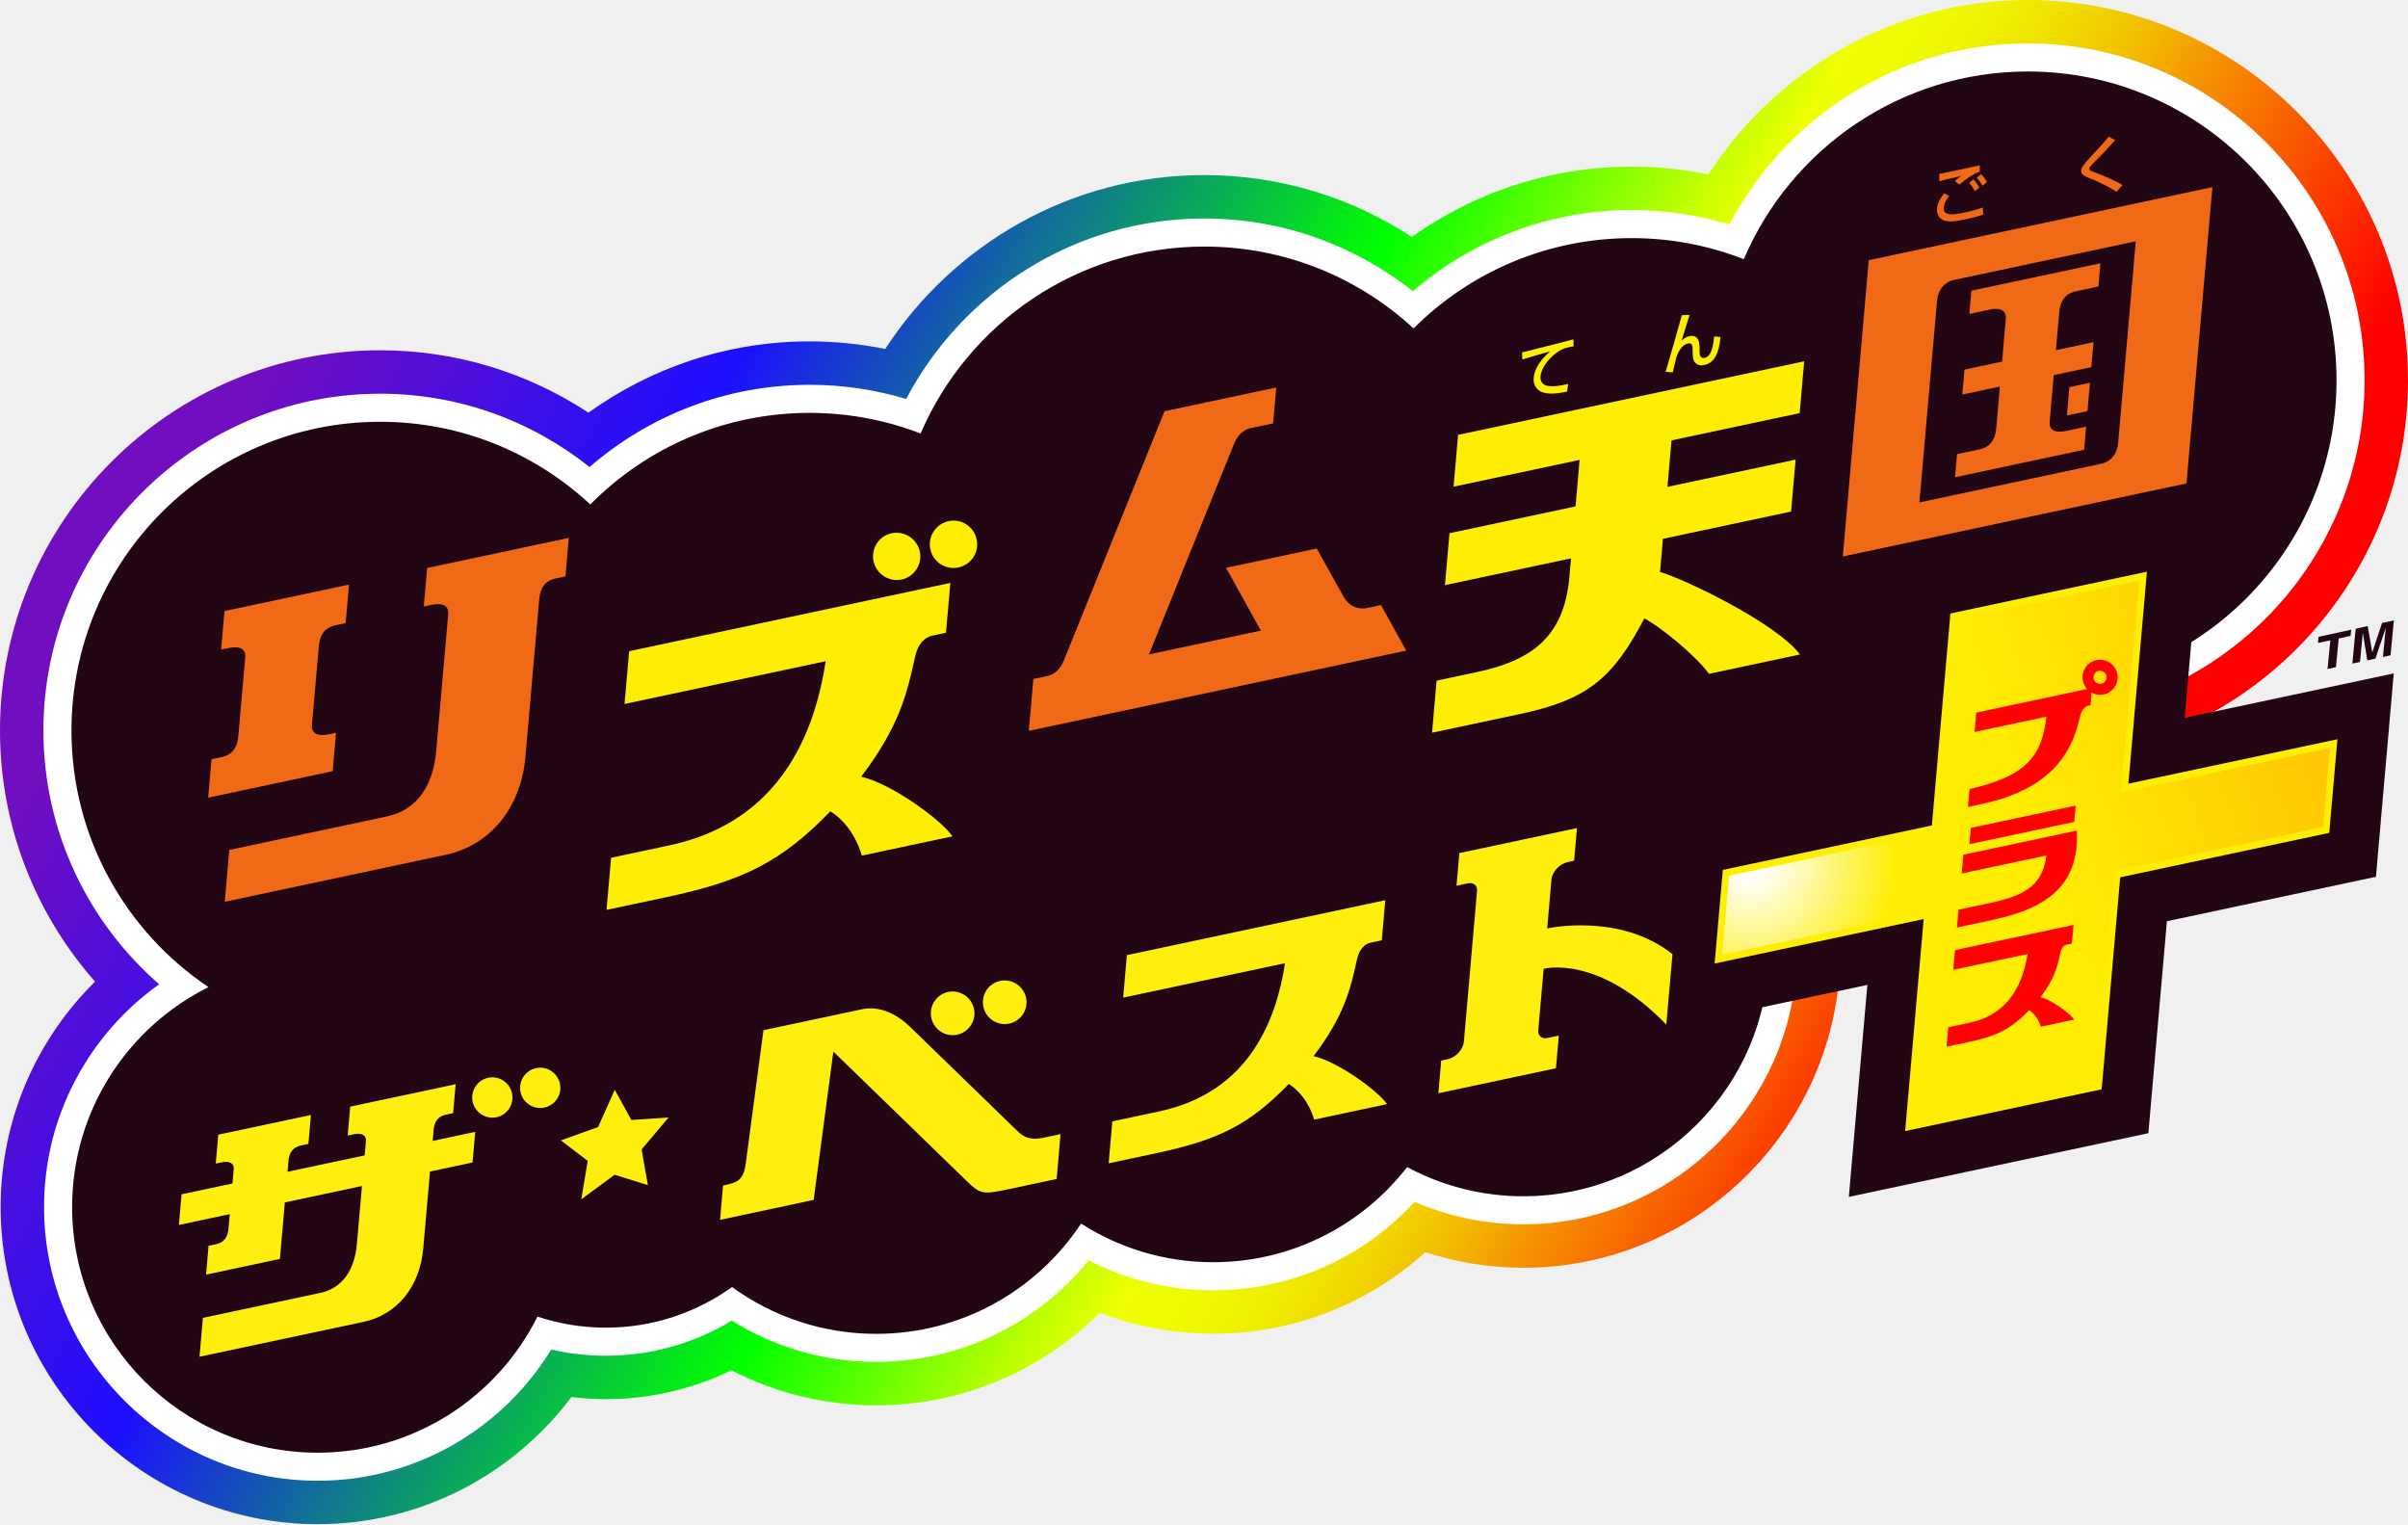
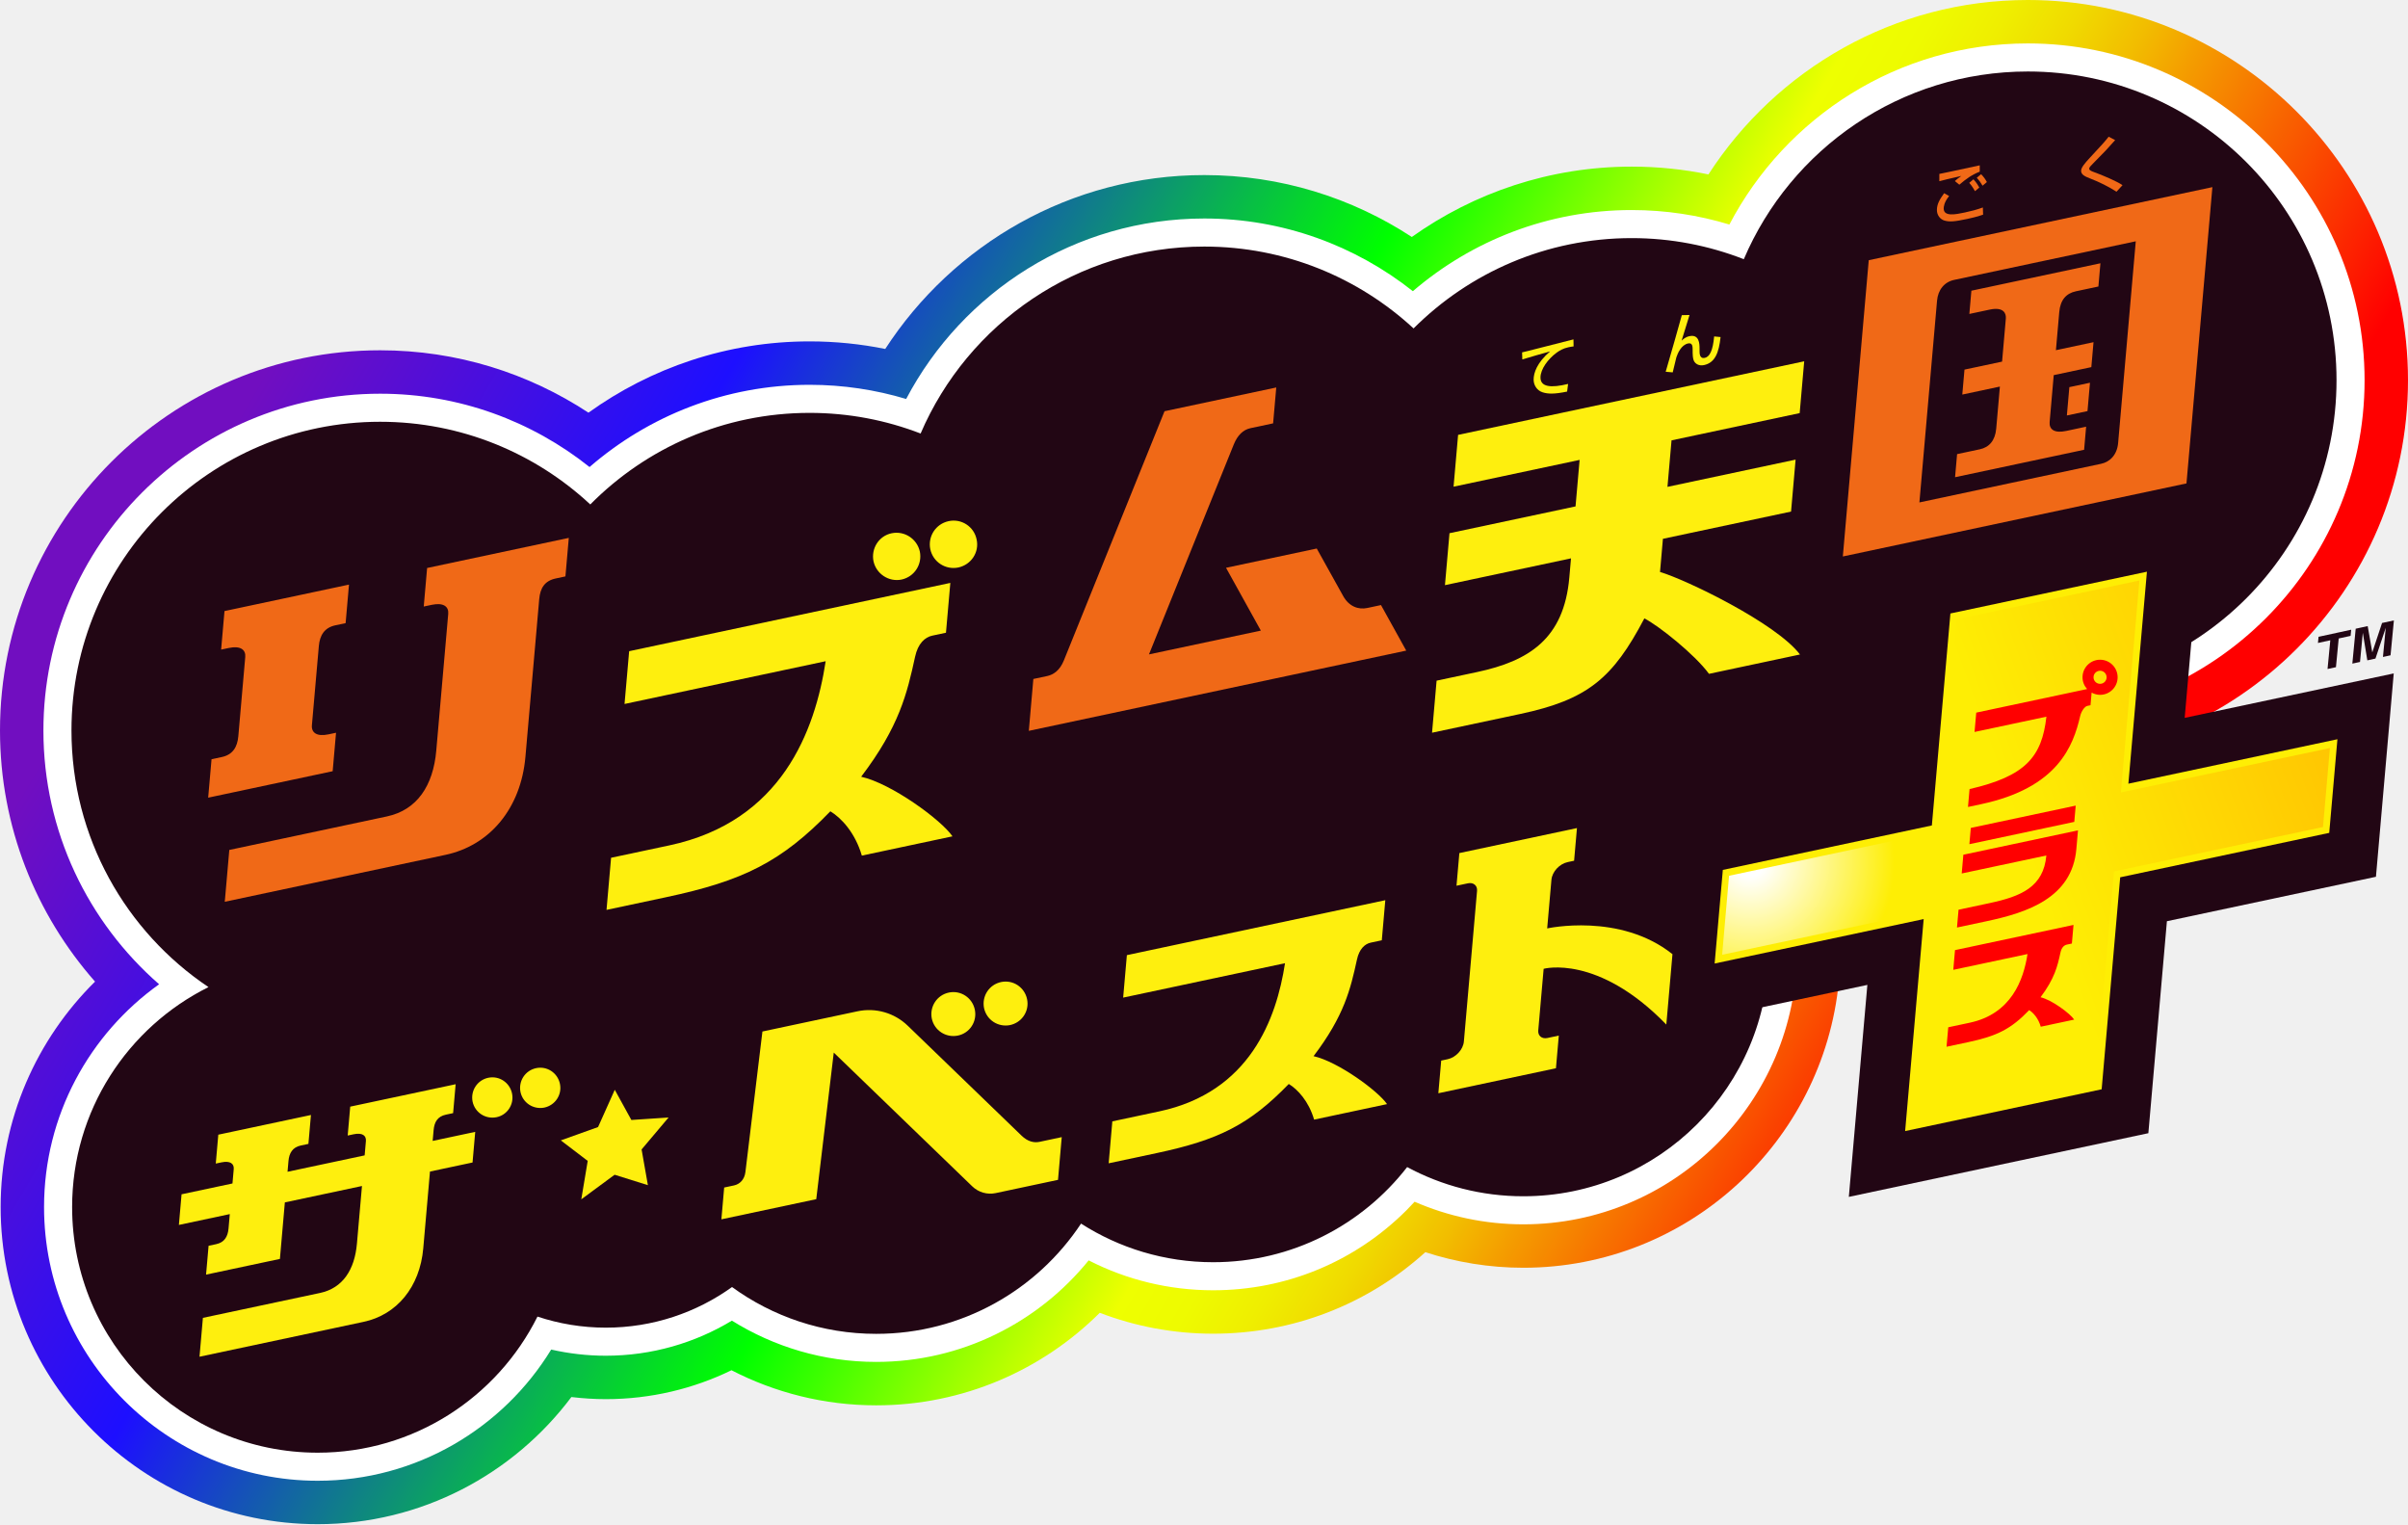
<svg xmlns="http://www.w3.org/2000/svg" xmlns:xlink="http://www.w3.org/1999/xlink" version="1.1" id="Layer_1" x="0px" y="0px" viewBox="0 0 666.667 421.904" xml:space="preserve" width="666.667" height="421.904">
-   <defs id="defs79" />
-   <style type="text/css" id="style2">
+   <defs id="defs951">
+     <clipPath clipPathUnits="userSpaceOnUse" id="clipPath22">
+       <path d="M 0,316.428 H 500 V 0 H 0 Z" transform="translate(-198.8557,-101.4279)" id="path22" />
+     </clipPath>
+     <clipPath clipPathUnits="userSpaceOnUse" id="clipPath22-7">
+       <path d="M 0,316.428 H 500 V 0 H 0 Z" transform="translate(-198.8557,-101.4279)" id="path22-5" />
+     </clipPath>
+   </defs>
+   <style type="text/css" id="style874">
	.st0{fill:url(#Spectrum_1_);}
	.st1{fill:#FFFFFF;}
	.st2{fill:#220614;}
	.st3{fill:#FEEE04;}
	.st4{fill:url(#SVGID_1_);}
- 	.st5{clip-path:url(#SVGID_3_);fill:url(#SVGID_4_);}
+ 	.st5{clip-path:url(#SVGID_2_);fill:url(#SVGID_3_);}
	.st6{fill:#FF0000;}
	.st7{fill:#FEEF0E;}
	.st8{fill:#F06917;}
</style>
-   <g id="Cloud_00000017518880614512439360000012841072752615782043_" transform="scale(1.333334)">
+   <g id="Cloud_00000017518880614512439360000012841072752615782043_" transform="scale(1.333333)">
    <linearGradient id="Spectrum_1_" gradientUnits="userSpaceOnUse" x1="411.134" y1="253.977" x2="49.333" y2="45.091">
-       <stop offset="0.05" style="stop-color:#FF0000" id="stop4" />
-       <stop offset="0.2" style="stop-color:#F49F00" id="stop6" />
-       <stop offset="0.226" style="stop-color:#F2BD00" id="stop8" />
-       <stop offset="0.258" style="stop-color:#F0DA00" id="stop10" />
-       <stop offset="0.289" style="stop-color:#EFEE00" id="stop12" />
-       <stop offset="0.32" style="stop-color:#EEFB00" id="stop14" />
-       <stop offset="0.35" style="stop-color:#EEFF00" id="stop16" />
-       <stop offset="0.5" style="stop-color:#00FF00" id="stop18" />
-       <stop offset="0.75" style="stop-color:#1D0FFF" id="stop20" />
-       <stop offset="0.95" style="stop-color:#710EC0" id="stop22" />
+       <stop offset="0.05" style="stop-color:#FF0000" id="stop876" />
+       <stop offset="0.2" style="stop-color:#F49F00" id="stop878" />
+       <stop offset="0.226" style="stop-color:#F2BD00" id="stop880" />
+       <stop offset="0.258" style="stop-color:#F0DA00" id="stop882" />
+       <stop offset="0.289" style="stop-color:#EFEE00" id="stop884" />
+       <stop offset="0.32" style="stop-color:#EEFB00" id="stop886" />
+       <stop offset="0.35" style="stop-color:#EEFF00" id="stop888" />
+       <stop offset="0.5" style="stop-color:#00FF00" id="stop890" />
+       <stop offset="0.75" style="stop-color:#1D0FFF" id="stop892" />
+       <stop offset="0.95" style="stop-color:#710EC0" id="stop894" />
    </linearGradient>
    <path id="Spectrum" class="st0" d="m 421.064,0 c -27.788,3.1e-4 -52.25,14.447 -66.32,36.21 -5.149,-1.06 -10.478,-1.618 -15.936,-1.618 -17.005,0 -32.757,5.423 -45.657,14.605 -12.4,-8.113 -27.199,-12.849 -43.091,-12.849 -27.741,0 -52.167,14.397 -66.248,36.098 -5.075,-1.028 -10.323,-1.572 -15.696,-1.572 -17.125,0 -32.98,5.499 -45.931,14.8 C 109.754,77.497 94.896,72.722 78.936,72.722 35.411,72.722 0,108.132 0,151.658 c 0,19.967 7.467,38.213 19.735,52.13 -12.091,11.943 -19.601,28.514 -19.601,46.811 0,36.298 29.531,65.83 65.83,65.83 21.519,0 40.659,-10.38 52.678,-26.395 2.356,0.279 4.74,0.437 7.149,0.437 9.35,0 18.203,-2.16 26.094,-6 9.014,4.645 19.223,7.285 30.043,7.285 18.101,0 34.517,-7.346 46.429,-19.209 7.418,2.837 15.363,4.337 23.543,4.336 16.437,0 31.953,-5.986 44.063,-16.923 6.411,2.089 13.245,3.233 20.345,3.233 34.141,0 62.288,-26.128 65.514,-59.437 19.37,-8.05 34.082,-25.094 38.923,-45.891 0.107,4.3e-4 0.213,0.008 0.321,0.008 C 464.59,157.872 500,122.462 500,78.936 500,35.411 464.59,0 421.064,0 Z" style="fill:url(#Spectrum_1_)" />
    <path id="White" class="st1" d="M 421.064,9.014 C 394.165,9.014 370.781,24.292 359.091,46.616 352.668,44.665 345.861,43.606 338.809,43.606 c -17.337,0 -33.208,6.357 -45.44,16.844 -11.92,-9.434 -26.961,-15.088 -43.308,-15.088 -26.845,0 -50.191,15.215 -61.905,37.467 -6.352,-1.904 -13.076,-2.941 -20.039,-2.941 -17.461,0 -33.435,6.448 -45.702,17.07 -11.946,-9.516 -27.055,-15.222 -43.479,-15.222 -38.555,0 -69.922,31.367 -69.922,69.922 0,21.001 9.319,39.854 24.024,52.682 -14.445,10.312 -23.89,27.198 -23.89,46.258 0,31.328 25.488,56.816 56.816,56.816 20.499,0 38.495,-10.915 48.488,-27.236 3.679,0.835 7.474,1.278 11.338,1.278 9.571,0 18.531,-2.663 26.183,-7.282 8.703,5.423 18.966,8.567 29.954,8.567 17.796,0 33.7,-8.23 44.126,-21.078 7.906,4.048 16.708,6.205 25.846,6.205 15.176,0 29.444,-5.91 40.175,-16.641 0.568,-0.568 1.115,-1.151 1.656,-1.739 6.925,3.011 14.556,4.69 22.576,4.69 31.328,0 56.816,-25.488 56.816,-56.816 0,-0.017 -10e-4,-0.034 -10e-4,-0.051 21.637,-6.572 37.845,-25.725 40.067,-48.908 2.587,0.291 5.212,0.456 7.875,0.456 38.556,0 69.922,-31.367 69.922,-69.922 0,-38.555 -31.366,-69.922 -69.922,-69.922 z" />
    <path id="Black" class="st2" d="m 421.065,14.842 c -26.48,6e-5 -49.206,16.06 -58.978,38.97 -7.218,-2.816 -15.063,-4.378 -23.277,-4.378 -17.686,0 -33.698,7.164 -45.295,18.747 -11.423,-10.543 -26.683,-16.991 -43.453,-16.991 -26.418,6e-5 -49.096,15.986 -58.906,38.81 -7.152,-2.757 -14.915,-4.284 -23.039,-4.284 -17.817,0 -33.931,7.275 -45.548,19.01 C 111.126,94.083 95.796,87.563 78.936,87.563 c -35.399,0 -64.095,28.696 -64.095,64.095 0,22.205 11.295,41.769 28.449,53.271 -16.779,8.347 -28.315,25.657 -28.315,45.67 6e-5,28.16 22.829,50.989 50.989,50.989 19.989,-6e-5 37.28,-11.508 45.639,-28.254 4.462,1.482 9.229,2.297 14.188,2.297 9.782,0 18.826,-3.132 26.208,-8.433 8.406,6.107 18.743,9.718 29.928,9.718 17.774,-6e-5 33.416,-9.1 42.543,-22.889 7.922,5.067 17.328,8.016 27.429,8.016 16.386,0 30.957,-7.739 40.285,-19.751 7.182,3.864 15.395,6.061 24.122,6.061 28.16,0 50.989,-22.828 50.989,-50.989 0,-1.52 -0.079,-3.021 -0.21,-4.508 23.15,-4.82 40.544,-25.334 40.544,-49.914 0,-0.449 -0.022,-0.893 -0.034,-1.339 4.344,0.929 8.847,1.429 13.469,1.429 35.398,-6e-5 64.095,-28.696 64.095,-64.095 -7e-5,-35.398 -28.696,-64.095 -64.095,-64.095 z" />
  </g>
-   <g id="_xFF0B__00000023978629862808746240000012705924551133601969_" transform="scale(1.333334)">
-     <g id="_xFF0B__00000173140946624033897590000005884751654392479132_">
-       <polygon class="st2" points="391.437,162.254 348.031,171.48 344.338,213.697 387.743,204.471 383.893,248.48 446.089,235.26 449.94,191.251 493.344,182.025 497.038,139.808 453.633,149.033 457.483,105.024 395.287,118.244 " id="polygon29" />
-       <polygon class="st3" points="401.135,171.371 357.731,180.597 356.03,200.033 399.435,190.807 395.585,234.817 436.39,226.143 440.241,182.133 483.646,172.907 485.346,153.471 441.941,162.697 445.791,118.688 404.986,127.361 " id="polygon31" />
+   <g id="_xFF0B__1_" transform="scale(1.333333)">
+     <g id="_xFF0B__2_">
+       <polygon class="st2" points="391.437,162.254 348.031,171.48 344.338,213.697 387.743,204.471 383.893,248.481 446.089,235.26 449.94,191.251 493.344,182.025 497.038,139.808 453.633,149.034 457.483,105.024 395.287,118.244 " id="polygon901" />
+       <polygon class="st3" points="401.135,171.371 357.731,180.597 356.03,200.033 399.435,190.807 395.585,234.817 436.39,226.143 440.241,182.133 483.646,172.908 485.346,153.471 441.941,162.697 445.791,118.688 404.986,127.361 " id="polygon903" />
      <linearGradient id="SVGID_1_" gradientUnits="userSpaceOnUse" x1="358.045" y1="199.57" x2="483.274" y2="153.99" gradientTransform="translate(0.0289,-0.02789)">
-         <stop offset="0.5" style="stop-color:#FEEE04" id="stop33" />
-         <stop offset="1" style="stop-color:#FFC602" id="stop35" />
+         <stop offset="0.5" style="stop-color:#FEEE04" id="stop905" />
+         <stop offset="1" style="stop-color:#FFC602" id="stop907" />
      </linearGradient>
-       <polygon class="st4" points="402.429,172.587 359.024,181.812 357.589,198.211 400.994,188.985 397.144,232.995 435.097,224.928 438.947,180.918 482.352,171.692 483.787,155.293 440.382,164.519 444.232,120.509 406.279,128.577 " id="polygon38" style="fill:url(#SVGID_1_)" />
-       <g id="g53">
-         <defs id="defs41">
-           <polygon id="SVGID_2_" points="402.429,172.587 359.024,181.812 357.589,198.211 400.994,188.985 " />
+       <polygon class="st4" points="402.429,172.587 359.024,181.813 357.589,198.211 400.994,188.985 397.144,232.995 435.097,224.928 438.947,180.918 482.352,171.692 483.787,155.293 440.382,164.519 444.232,120.51 406.279,128.577 " id="polygon910" style="fill:url(#SVGID_1_)" />
+       <g id="g925">
+         <defs id="defs913">
+           <polygon id="SVGID_6_" points="402.429,172.587 359.024,181.813 357.589,198.211 400.994,188.985 " />
        </defs>
-         <clipPath id="SVGID_3_">
-           <use xlink:href="#SVGID_2_" style="overflow:visible" id="use43" />
+         <clipPath id="SVGID_2_">
+           <use xlink:href="#SVGID_6_" style="overflow:visible" id="use915" />
        </clipPath>
-         <radialGradient id="SVGID_4_" cx="357.35" cy="164.834" r="33.786" gradientTransform="matrix(0.88794,0,0,0.88794,46.09547,32.55471)" gradientUnits="userSpaceOnUse">
-           <stop offset="0.1" style="stop-color:#FFFFFF" id="stop46" />
-           <stop offset="1" style="stop-color:#FEEE04" id="stop48" />
+         <radialGradient id="SVGID_3_" cx="357.35" cy="164.834" r="33.786" gradientTransform="matrix(0.88794,0,0,0.88794,46.09547,32.55471)" gradientUnits="userSpaceOnUse">
+           <stop offset="0.1" style="stop-color:#FFFFFF" id="stop918" />
+           <stop offset="1" style="stop-color:#FEEE04" id="stop920" />
        </radialGradient>
-         <circle class="st5" cx="364.919" cy="180.854" r="30" clip-path="url(#SVGID_3_)" id="circle51" style="fill:url(#SVGID_4_)" />
+         <circle class="st5" cx="364.919" cy="180.854" r="30" clip-path="url(#SVGID_2_)" id="circle923" style="fill:url(#SVGID_3_)" />
      </g>
    </g>
-     <path d="m 405.583,201.344 15.411,-3.276 c -0.817,5.368 -3.363,12.42 -11.991,14.254 l -4.463,0.948 -0.353,4.041 4.561,-0.969 c 5.905,-1.255 8.831,-2.712 12.592,-6.631 0.838,0.511 1.902,1.671 2.408,3.443 l 6.945,-1.477 c -0.847,-1.27 -4.673,-4.114 -6.991,-4.641 2.935,-3.897 3.527,-6.463 4.141,-9.293 0.218,-1.024 0.752,-1.515 1.317,-1.636 l 1.052,-0.223 0.338,-3.864 -24.609,5.231 z" style="fill:#ff0000;fill-opacity:1;fill-rule:nonzero;stroke:none;stroke-width:1" id="path92" />
-     <path id="ラ_00000114056871430565657440000016529277418042836376_" class="st6" d="m 430.708,170.628 -21.781,4.63 0.295,-3.377 21.781,-4.63 z m 0.513,1.815 -23.548,5.005 -0.34,3.891 17.572,-3.735 c -0.743,6.613 -5.266,8.502 -11.814,9.894 l -6.416,1.364 -0.323,3.697 6.172,-1.312 c 8.475,-1.801 19.505,-4.863 18.697,-18.804 z" />
-     <path id="プ_00000142854579260606841270000017491025503693266609_" class="st6" d="m 436.095,136.965 c -2.013,-0.018 -3.659,1.6 -3.677,3.613 -0.008,0.955 0.359,1.82 0.954,2.475 l -23.022,4.893 -0.351,4.013 14.922,-3.172 c -0.938,8.356 -4.332,12.349 -15.96,15.03 l -0.325,3.713 2.716,-0.577 c 15.976,-3.396 19.147,-12.124 20.57,-18.261 0.235,-1.012 0.917,-2.02 1.483,-2.14 l 0.671,-0.143 0.23,-2.625 c 0.514,0.285 1.095,0.464 1.724,0.469 2.013,0.018 3.659,-1.6 3.677,-3.613 0.018,-2.013 -1.6,-3.659 -3.613,-3.676 z m -0.044,5.004 c -0.751,-0.007 -1.354,-0.62 -1.347,-1.371 0.007,-0.751 0.62,-1.354 1.371,-1.347 0.751,0.007 1.354,0.62 1.347,1.371 -0.007,0.751 -0.62,1.354 -1.371,1.347 z" />
+     <path id="ス" class="st6" d="m 405.583,201.343 15.411,-3.276 c -0.818,5.368 -3.364,12.42 -11.992,14.254 l -4.463,0.949 -0.354,4.041 4.562,-0.97 c 5.905,-1.255 8.831,-2.712 12.591,-6.63 0.838,0.51 1.902,1.671 2.408,3.442 l 6.945,-1.476 c -0.848,-1.27 -4.674,-4.114 -6.991,-4.641 2.934,-3.896 3.526,-6.463 4.141,-9.293 0.218,-1.024 0.751,-1.515 1.317,-1.636 l 1.051,-0.224 0.338,-3.863 -24.608,5.231 z" />
+     <path id="ラ_2_" class="st6" d="m 430.708,170.628 -21.781,4.63 0.295,-3.377 21.781,-4.63 z m 0.767,1.761 -23.802,5.059 -0.34,3.891 17.572,-3.735 c -0.572,6.543 -5.266,8.502 -11.814,9.894 l -6.416,1.364 -0.323,3.697 6.172,-1.312 c 8.355,-1.776 17.723,-4.816 18.611,-14.966 z" />
+     <path id="プ_1_" class="st6" d="m 436.095,136.965 c -2.013,-0.018 -3.659,1.6 -3.677,3.613 -0.008,0.955 0.359,1.82 0.954,2.475 l -23.022,4.893 -0.351,4.013 14.922,-3.172 c -0.938,8.356 -4.332,12.349 -15.96,15.03 l -0.325,3.713 2.716,-0.577 c 15.976,-3.396 19.147,-12.124 20.57,-18.261 0.235,-1.012 0.917,-2.02 1.483,-2.14 l 0.671,-0.143 0.23,-2.625 c 0.514,0.285 1.095,0.464 1.724,0.469 2.013,0.018 3.659,-1.6 3.677,-3.613 0.018,-2.013 -1.6,-3.659 -3.613,-3.676 z m -0.044,5.004 c -0.751,-0.007 -1.354,-0.62 -1.347,-1.371 0.007,-0.751 0.62,-1.354 1.371,-1.347 0.751,0.007 1.354,0.62 1.347,1.371 -0.007,0.751 -0.62,1.354 -1.371,1.347 z" />
  </g>
-   <g id="リズム天国_ザ_x30FB_ベスト" transform="scale(1.333334)">
-     <path id="ト_00000165925890065150918060000006385339720981279673_" class="st7" d="m 321.26,192.746 0.883,-10.094 c 0.145,-1.662 1.654,-3.309 3.377,-3.675 l 1.33,-0.283 0.593,-6.781 -24.419,5.19 -0.593,6.781 2.362,-0.502 c 1.155,-0.246 2.001,0.462 1.905,1.565 l -2.737,31.279 c -0.145,1.662 -1.654,3.309 -3.377,3.675 l -1.33,0.283 -0.593,6.781 24.419,-5.19 0.593,-6.781 -2.362,0.502 c -1.155,0.245 -2.001,-0.462 -1.905,-1.565 l 1.12,-12.801 c 0,0 11.23,-3.11 25.47,11.574 l 1.278,-14.612 c -10.9,-8.697 -26.015,-5.346 -26.015,-5.346 z" />
-     <path d="m 272.748,219.265 c 6.391,-8.409 7.676,-13.939 9.009,-20.038 0.472,-2.207 1.636,-3.268 2.869,-3.53 l 2.292,-0.487 0.729,-8.323 -53.662,11.406 -0.772,8.817 33.607,-7.143 c -1.771,11.565 -7.308,26.767 -26.121,30.766 l -9.733,2.069 -0.762,8.706 9.949,-2.116 c 12.877,-2.736 19.255,-5.891 27.448,-14.351 1.828,1.095 4.153,3.587 5.261,7.399 l 15.145,-3.219 c -1.853,-2.731 -10.205,-8.834 -15.259,-9.956" style="fill:#feef0e;fill-opacity:1;fill-rule:nonzero;stroke:none;stroke-width:1" id="path108" />
-     <path id="ベ" class="st7" d="m 197.849,205.844 c 2.492,0.022 4.513,2.078 4.491,4.57 -0.022,2.492 -2.078,4.513 -4.57,4.491 -2.492,-0.022 -4.513,-2.078 -4.491,-4.57 0.022,-2.492 2.046,-4.513 4.57,-4.491 z m 10.81,-2.297 c 2.492,0.022 4.513,2.078 4.491,4.57 -0.022,2.492 -2.078,4.513 -4.57,4.491 -2.492,-0.022 -4.513,-2.078 -4.491,-4.57 0.022,-2.524 2.046,-4.513 4.57,-4.491 z m 11.545,31.904 -2.925,0.622 c -1.866,0.397 -3.872,0.823 -5.914,-1.158 l -22.431,-21.768 c -2.589,-2.51 -6.179,-4.42 -9.984,-3.611 l -20.422,4.341 -3.679,27.671 c -0.48,3.611 -1.861,3.967 -4.716,4.574 l -0.617,7.128 19.434,-4.147 4.092,-30.779 27.155,26.353 c 3.525,3.42 3.525,3.42 10.156,2.011 l 9.054,-1.924 z" />
-     <polygon id="_x2605_" class="st7" points="124.183,233.984 116.45,236.75 122.034,241.011 120.7,248.988 127.621,243.885 134.528,246.048 133.222,238.633 138.826,231.994 131.097,232.514 127.652,226.247 " />
-     <path id="ザ" class="st7" d="m 89.838,236.863 8.838,-1.879 -0.556,6.358 -8.838,1.879 -1.396,15.954 c -0.703,8.034 -5.523,13.813 -12.413,15.254 l -34.048,7.237 0.706,-8.07 24.348,-5.175 c 4.678,-1.001 7.158,-4.798 7.633,-10.222 l 1.048,-11.976 -16.013,3.404 -1.027,11.733 -15.334,3.259 0.524,-5.987 1.583,-0.337 c 1.703,-0.362 2.411,-1.564 2.558,-3.236 l 0.263,-3.003 -10.571,2.247 0.556,-6.358 10.571,-2.247 0.26,-2.97 c 0.098,-1.127 -0.717,-1.801 -2.559,-1.41 l -1.168,0.248 0.525,-5.998 19.235,-4.089 -0.525,5.999 -1.58,0.336 c -1.708,0.363 -2.415,1.568 -2.56,3.225 l -0.195,2.229 16.013,-3.404 0.26,-2.972 c 0.099,-1.127 -0.722,-1.798 -2.561,-1.407 l -1.221,0.26 0.525,-5.998 21.891,-4.653 -0.525,5.999 -1.498,0.318 c -1.727,0.367 -2.405,1.518 -2.553,3.215 z m 26.428,-11.849 c -0.473,-2.271 -2.662,-3.736 -4.933,-3.263 -2.271,0.473 -3.703,2.662 -3.263,4.933 0.473,2.271 2.662,3.703 4.933,3.263 2.271,-0.473 3.736,-2.662 3.263,-4.933 z m -14.879,-1.262 c -2.271,0.473 -3.703,2.662 -3.263,4.933 0.473,2.271 2.662,3.703 4.933,3.263 2.271,-0.44 3.736,-2.662 3.263,-4.933 -0.473,-2.271 -2.662,-3.736 -4.933,-3.263 z" />
-     <path id="国" class="st8" d="m 429.683,80.37 4.282,-0.91 -0.515,5.885 -4.282,0.91 z m 3.484,8.215 -4.166,0.886 c -2.433,0.517 -3.545,-0.328 -3.411,-1.86 l 0.851,-9.732 7.807,-1.66 0.453,-5.179 -7.807,1.659 0.694,-7.927 c 0.22,-2.516 1.448,-3.871 3.447,-4.296 l 4.678,-0.994 0.422,-4.825 -26.795,5.695 -0.422,4.825 4.218,-0.897 c 2.948,-0.627 3.45,0.824 3.36,1.86 l -0.782,8.934 -7.807,1.66 -0.453,5.179 7.807,-1.659 -0.763,8.725 c -0.217,2.482 -1.463,3.884 -3.396,4.295 l -4.73,1.005 -0.419,4.793 26.795,-5.695 z m 26.216,-49.734 -5.381,61.509 -71.353,15.166 5.381,-61.509 z m -15.908,11.242 -37.711,8.016 c -2.027,0.425 -3.356,2.052 -3.553,4.318 l -3.664,41.879 37.711,-8.016 c 1.875,-0.388 3.341,-1.892 3.553,-4.318 z" />
-     <path id="く" class="st8" d="m 434.735,35.703 c -0.366,-0.133 -0.933,-0.342 -0.933,-0.672 3.1e-4,-0.277 0.253,-0.542 0.871,-1.161 2.462,-2.487 2.739,-2.771 4.52,-4.784 l -1.349,-0.702 c -0.884,1.111 -1.224,1.486 -3.775,4.23 -1.313,1.413 -1.945,2.207 -1.945,2.853 -6.7e-4,0.844 0.908,1.205 1.929,1.607 1.903,0.743 3.719,1.636 5.42,2.725 l 1.25,-1.36 c -1.147,-0.785 -4.135,-2.075 -5.988,-2.735 z" />
-     <path id="ご" class="st8" d="m 409.77,37.225 c 0.666,0.702 1.1,1.494 1.216,1.71 l -0.897,0.753 c -0.576,-1.042 -0.985,-1.491 -1.19,-1.728 z m 1.895,1.325 0.896,-0.753 c -0.269,-0.519 -0.691,-1.125 -1.202,-1.632 l -0.897,0.74 c 0.499,0.55 0.755,0.897 1.203,1.645 z m -3.693,5.565 c -1.922,0.409 -4.382,0.904 -4.38,-0.837 3.1e-4,-0.281 0.053,-1.27 1.13,-2.583 l -1.037,-0.583 c -0.936,1.297 -1.5,2.261 -1.501,3.492 -9.2e-4,1.058 0.677,1.932 1.561,2.185 1.088,0.318 2.177,0.207 4.7,-0.33 1.986,-0.422 2.882,-0.733 3.331,-0.895 l -0.05,-1.489 c -1.242,0.452 -2.498,0.772 -3.753,1.039 z m -2.057,-6.525 0.922,0.755 c 1.486,-1.267 2.627,-2.072 4.241,-2.709 l 10e-4,-1.312 c -0.82,0.174 -4.868,1.048 -5.777,1.241 -0.64,0.136 -2.229,0.474 -2.614,0.542 l -10e-4,1.513 c 0.82,-0.228 1.922,-0.489 4.561,-1.09 -0.834,0.606 -0.924,0.679 -1.334,1.06 z" />
-     <path d="m 344.689,118.745 0.603,-6.885 26.606,-5.656 0.944,-10.784 -26.607,5.656 0.845,-9.656 26.607,-5.655 0.94,-10.758 -71.865,15.276 -0.942,10.757 26.174,-5.564 -0.845,9.657 -26.173,5.563 -0.944,10.784 26.174,-5.564 -0.349,3.988 c -1.117,12.77 -8.447,17.334 -19.171,19.621 l -8.389,1.783 -0.945,10.808 18.268,-3.883 c 14.03,-2.976 19.272,-7.398 25.819,-19.851 2.868,1.441 10.475,7.469 13.421,11.51 l 18.893,-4.016 c -4.974,-6.557 -23.906,-15.644 -29.064,-17.131" style="fill:#feee04;fill-opacity:1;fill-rule:nonzero;stroke:none;stroke-width:1" id="path136" />
-     <path id="ん" class="st3" d="m 355.928,69.846 c -0.272,2.98 -0.934,4.237 -1.952,4.453 -1.08,0.23 -1.078,-0.98 -1.078,-1.365 l 10e-4,-0.571 c 0.002,-0.957 -0.045,-3.006 -2.091,-2.571 -0.864,0.184 -1.36,0.661 -1.64,0.933 0.218,-0.763 1.392,-4.48 1.648,-5.332 l -1.6,0.035 c -0.563,2.006 -2.353,8.404 -3.35,11.751 l 1.46,0.128 c 0.09,-0.378 0.73,-3.051 0.756,-3.123 0.268,-0.801 0.996,-2.576 2.432,-2.881 0.953,-0.203 0.952,0.661 0.95,1.511 l -7.9e-4,0.452 c -5.5e-4,0.293 0.036,1.081 0.212,1.536 0.279,0.724 1.091,1.216 2.133,0.995 2.338,-0.497 3.104,-2.613 3.453,-5.822 z" />
-     <path id="て" class="st3" d="m 323.209,73.225 c 0.583,-0.421 1.339,-0.893 2.453,-1.13 0.533,-0.113 0.818,-0.148 1.078,-0.178 l -0.023,-1.458 c -1.276,0.323 -6.963,1.765 -8.028,2.043 -0.854,0.221 -1.785,0.47 -2.639,0.652 l 0.047,1.466 c 1.921,-0.577 3.841,-1.14 5.774,-1.667 -2.766,2.349 -3.425,4.509 -3.428,5.843 -0.002,1.205 0.726,2.28 1.84,2.639 1.127,0.369 2.452,0.411 5.116,-0.142 l 0.201,-1.584 c -3.568,0.875 -5.735,0.636 -5.731,-1.333 0.003,-1.748 1.58,-3.858 3.341,-5.151 z" />
-     <path id="ム_00000161625467416271802300000000863895327961210793_" class="st8" d="m 286.751,125.616 -2.841,0.604 c -1.859,0.4 -3.805,-0.313 -5.003,-2.465 l -5.496,-9.879 -18.835,4.003 7.228,13.04 -23.231,4.938 17.612,-43.592 c 0.77,-1.905 1.942,-3.039 3.44,-3.368 l 4.727,-1.005 0.652,-7.45 -23.2,4.931 -20.912,51.76 c -0.81,2.005 -2.118,2.932 -3.449,3.215 l -2.876,0.611 -0.942,10.769 78.367,-16.658 z" />
-     <path d="m 202.786,111.99 c -0.535,-2.686 -3.184,-4.383 -5.824,-3.793 -2.69,0.585 -4.332,3.188 -3.794,5.824 0.585,2.69 3.189,4.332 5.825,3.793 2.69,-0.585 4.382,-3.184 3.793,-5.824 m -23.972,49.265 c 7.943,-10.45 9.539,-17.323 11.196,-24.902 0.588,-2.744 2.033,-4.062 3.566,-4.387 l 2.849,-0.606 0.905,-10.344 -66.69,14.176 -0.959,10.957 41.766,-8.878 c -2.202,14.374 -9.082,33.267 -32.463,38.237 l -12.096,2.571 -0.947,10.819 12.365,-2.629 c 16.003,-3.401 23.929,-7.321 34.111,-17.835 2.272,1.36 5.161,4.457 6.538,9.195 l 18.823,-4 c -2.304,-3.395 -12.683,-10.979 -18.964,-12.374 m 2.563,-44.728 c -0.538,-2.636 1.108,-5.289 3.794,-5.824 2.636,-0.539 5.235,1.154 5.824,3.793 0.539,2.636 -1.103,5.24 -3.793,5.825 -2.636,0.539 -5.235,-1.154 -5.825,-3.794" style="fill:#feee04;fill-opacity:1;fill-rule:nonzero;stroke:none;stroke-width:1" id="path152" />
-     <path id="リ" class="st8" d="m 69.076,160.107 -25.85,5.495 0.698,-7.983 2.127,-0.452 c 2.289,-0.487 3.24,-2.091 3.435,-4.321 l 1.439,-16.444 c 0.131,-1.502 -0.965,-2.4 -3.44,-1.874 l -1.57,0.333 0.7,-7.999 25.85,-5.495 -0.7,7.999 -2.123,0.451 c -2.295,0.488 -3.245,2.096 -3.438,4.306 l -1.439,16.444 c -0.132,1.512 0.976,2.413 3.444,1.889 l 1.565,-0.333 z m 19.611,-42.187 -0.7,7.999 1.641,-0.349 c 2.471,-0.525 3.575,0.367 3.443,1.87 L 90.585,155.852 c -0.633,7.233 -3.964,12.302 -10.25,13.646 l -32.721,6.955 -0.941,10.762 45.756,-9.726 c 9.26,-1.937 15.733,-9.653 16.671,-20.366 l 2.864,-32.737 c 0.198,-2.263 1.108,-3.799 3.429,-4.292 l 2.013,-0.428 0.7,-7.999 z" />
+   <g id="リズム天国_ザ_x30FB_ベスト_1_" transform="scale(1.333333)">
+     <path id="ト" class="st7" d="m 345.996,212.704 1.278,-14.612 c -10.9,-8.697 -26.015,-5.346 -26.015,-5.346 l 0.883,-10.094 c 0.145,-1.662 1.654,-3.309 3.377,-3.675 l 1.33,-0.283 0.593,-6.781 -24.419,5.19 -0.593,6.781 2.362,-0.502 c 1.155,-0.245 2.001,0.462 1.905,1.565 l -2.737,31.279 c -0.145,1.662 -1.654,3.309 -3.377,3.675 l -1.33,0.283 -0.593,6.781 24.419,-5.19 0.593,-6.781 -2.362,0.502 c -1.155,0.245 -2.001,-0.462 -1.905,-1.565 l 1.12,-12.801 c 0,0 11.23,-3.11 25.47,11.574 z" />
+     <path id="ス_1_" class="st7" d="m 272.748,219.265 c 6.391,-8.409 7.676,-13.939 9.009,-20.038 0.473,-2.207 1.635,-3.268 2.869,-3.53 l 2.293,-0.487 0.728,-8.323 -53.662,11.406 -0.771,8.817 33.607,-7.143 c -1.772,11.566 -7.308,26.768 -26.121,30.767 l -9.733,2.069 -0.762,8.705 9.949,-2.115 c 12.877,-2.736 19.255,-5.891 27.448,-14.351 1.828,1.094 4.153,3.587 5.261,7.399 l 15.145,-3.219 c -1.853,-2.731 -10.205,-8.834 -15.259,-9.956 z" />
+     <path id="path21" d="M 0,0 C 2.477,0.48 4.075,2.903 3.559,5.381 3.043,7.858 0.656,9.456 -1.822,8.94 -4.299,8.424 -5.861,6.036 -5.381,3.559 -4.865,1.082 -2.477,-0.48 0,0 m 10.848,2.182 c 2.478,0.516 4.075,2.903 3.56,5.381 -0.516,2.478 -2.904,4.075 -5.382,3.56 C 6.549,10.606 4.987,8.219 5.467,5.741 5.983,3.264 8.371,1.702 10.848,2.182 m 10.757,-23.258 -0.775,-8.87 -12.933,-2.749 c -1.753,-0.372 -3.577,0.151 -4.867,1.396 l -28.762,27.776 -3.635,-30.431 -19.699,-4.187 0.578,6.603 2.019,0.429 c 1.209,0.254 2.2,1.196 2.394,2.801 l 3.529,29.161 19.739,4.195 c 3.758,0.799 7.667,-0.322 10.431,-2.99 l 23.644,-22.833 c 1.298,-1.255 2.612,-1.517 3.723,-1.281 z" style="fill:#feef0e;fill-opacity:1;fill-rule:nonzero;stroke:none" transform="matrix(0.9999999,0,0,-0.9999999,198.856,214.9998)" clip-path="url(#clipPath22-7)" />
+     <polygon id="_x2605__1_" class="st7" points="124.183,233.984 116.45,236.75 122.034,241.011 120.7,248.988 127.621,243.885 134.528,246.049 133.222,238.633 138.825,231.994 131.097,232.514 127.652,226.247 " />
+     <path id="ザ_1_" class="st7" d="m 89.838,236.863 8.838,-1.879 -0.556,6.358 -8.838,1.879 -1.396,15.954 c -0.703,8.034 -5.523,13.813 -12.413,15.254 l -34.048,7.237 0.706,-8.07 24.348,-5.175 c 4.678,-1.001 7.158,-4.798 7.633,-10.222 l 1.048,-11.976 -16.013,3.404 -1.026,11.733 -15.334,3.259 0.524,-5.987 1.583,-0.337 c 1.703,-0.362 2.411,-1.564 2.558,-3.236 l 0.263,-3.003 -10.571,2.247 0.556,-6.358 10.571,-2.247 0.26,-2.97 c 0.098,-1.127 -0.717,-1.801 -2.559,-1.41 l -1.168,0.248 0.525,-5.998 19.235,-4.089 -0.525,5.999 -1.58,0.336 c -1.708,0.363 -2.415,1.568 -2.56,3.225 l -0.195,2.229 16.013,-3.404 0.26,-2.972 c 0.099,-1.127 -0.722,-1.798 -2.561,-1.407 l -1.221,0.26 0.525,-5.998 21.891,-4.653 -0.525,5.999 -1.498,0.318 c -1.727,0.367 -2.405,1.518 -2.553,3.215 z m 26.428,-11.849 c -0.473,-2.271 -2.662,-3.736 -4.933,-3.263 -2.271,0.473 -3.703,2.662 -3.263,4.933 0.473,2.271 2.662,3.703 4.933,3.263 2.271,-0.473 3.736,-2.662 3.263,-4.933 z m -14.879,-1.262 c -2.271,0.473 -3.703,2.662 -3.263,4.933 0.473,2.271 2.662,3.703 4.933,3.263 2.271,-0.44 3.736,-2.662 3.263,-4.933 -0.473,-2.271 -2.662,-3.736 -4.933,-3.263 z" />
+     <path id="国_1_" class="st8" d="m 429.683,80.37 4.282,-0.91 -0.515,5.885 -4.282,0.91 z m 3.484,8.215 -4.166,0.886 c -2.433,0.517 -3.545,-0.328 -3.411,-1.86 l 0.851,-9.732 7.807,-1.66 0.453,-5.179 -7.807,1.659 0.694,-7.927 c 0.22,-2.516 1.448,-3.871 3.447,-4.296 l 4.678,-0.994 0.422,-4.825 -26.795,5.695 -0.422,4.825 4.218,-0.897 c 2.948,-0.627 3.45,0.824 3.36,1.86 l -0.782,8.934 -7.807,1.66 -0.453,5.179 7.807,-1.659 -0.763,8.725 c -0.217,2.482 -1.463,3.884 -3.396,4.295 l -4.73,1.005 -0.419,4.793 26.795,-5.695 z m 26.216,-49.734 -5.381,61.509 -71.353,15.167 5.381,-61.509 z m -15.908,11.242 -37.711,8.016 c -2.027,0.425 -3.356,2.052 -3.553,4.318 l -3.664,41.879 37.711,-8.016 c 1.875,-0.388 3.341,-1.892 3.553,-4.318 z" />
+     <path id="く_1_" class="st8" d="m 434.735,35.703 c -0.366,-0.133 -0.933,-0.342 -0.933,-0.672 2.7e-4,-0.277 0.253,-0.542 0.871,-1.161 2.462,-2.487 2.739,-2.771 4.52,-4.784 l -1.349,-0.702 c -0.884,1.111 -1.224,1.486 -3.775,4.23 -1.313,1.413 -1.945,2.207 -1.945,2.853 -6.7e-4,0.844 0.908,1.205 1.929,1.607 1.903,0.743 3.719,1.636 5.42,2.725 l 1.25,-1.36 c -1.147,-0.785 -4.135,-2.075 -5.988,-2.735 z" />
+     <path id="ご_1_" class="st8" d="m 409.769,37.225 c 0.666,0.702 1.1,1.494 1.216,1.71 l -0.897,0.753 c -0.576,-1.042 -0.985,-1.491 -1.19,-1.728 z m 1.895,1.325 0.896,-0.753 c -0.269,-0.519 -0.691,-1.125 -1.202,-1.632 l -0.897,0.74 c 0.499,0.55 0.755,0.897 1.203,1.645 z m -3.693,5.565 c -1.922,0.409 -4.382,0.904 -4.38,-0.837 3.1e-4,-0.281 0.053,-1.27 1.129,-2.583 l -1.037,-0.583 c -0.936,1.297 -1.5,2.261 -1.501,3.492 -9.2e-4,1.058 0.677,1.932 1.561,2.185 1.088,0.318 2.177,0.207 4.7,-0.33 1.986,-0.422 2.882,-0.733 3.331,-0.895 l -0.05,-1.489 c -1.242,0.452 -2.498,0.772 -3.753,1.039 z m -2.057,-6.525 0.922,0.755 c 1.486,-1.267 2.627,-2.072 4.241,-2.709 l 0.001,-1.312 c -0.82,0.174 -4.868,1.048 -5.777,1.241 -0.64,0.136 -2.229,0.474 -2.614,0.542 l -0.001,1.513 c 0.82,-0.228 1.922,-0.489 4.561,-1.09 -0.834,0.606 -0.924,0.679 -1.334,1.06 z" />
+     <path id="天_1_" class="st7" d="m 344.689,118.745 0.602,-6.885 26.607,-5.655 0.943,-10.784 -26.607,5.655 0.845,-9.656 26.607,-5.655 0.941,-10.757 -71.866,15.276 -0.941,10.757 26.173,-5.563 -0.845,9.656 -26.173,5.563 -0.943,10.784 26.173,-5.563 -0.349,3.988 c -1.117,12.77 -8.446,17.334 -19.171,19.621 l -8.388,1.783 -0.946,10.808 18.268,-3.883 c 14.03,-2.976 19.272,-7.397 25.818,-19.851 2.868,1.441 10.476,7.47 13.421,11.51 l 18.893,-4.016 c -4.974,-6.557 -23.906,-15.644 -29.064,-17.131 z" />
+     <path id="ん_1_" class="st7" d="m 355.928,69.846 c -0.272,2.98 -0.934,4.237 -1.952,4.453 -1.08,0.23 -1.078,-0.98 -1.078,-1.365 l 10e-4,-0.571 c 0.002,-0.957 -0.045,-3.006 -2.091,-2.571 -0.864,0.184 -1.36,0.661 -1.64,0.933 0.218,-0.763 1.392,-4.48 1.648,-5.332 l -1.6,0.035 c -0.563,2.006 -2.353,8.404 -3.35,11.751 l 1.46,0.128 c 0.09,-0.378 0.73,-3.051 0.756,-3.123 0.268,-0.801 0.996,-2.576 2.432,-2.881 0.953,-0.203 0.952,0.661 0.95,1.511 l -7.9e-4,0.452 c -5.5e-4,0.293 0.036,1.081 0.212,1.536 0.279,0.724 1.091,1.216 2.133,0.995 2.338,-0.497 3.104,-2.613 3.453,-5.822 z" />
+     <path id="て_1_" class="st7" d="m 323.209,73.225 c 0.583,-0.421 1.339,-0.893 2.453,-1.13 0.533,-0.113 0.818,-0.148 1.078,-0.178 l -0.023,-1.458 c -1.276,0.323 -6.963,1.765 -8.028,2.043 -0.854,0.221 -1.785,0.47 -2.639,0.652 l 0.047,1.466 c 1.921,-0.577 3.841,-1.14 5.774,-1.667 -2.766,2.349 -3.425,4.509 -3.428,5.843 -0.002,1.205 0.726,2.28 1.84,2.639 1.127,0.369 2.452,0.411 5.116,-0.142 l 0.201,-1.584 c -3.568,0.875 -5.735,0.636 -5.731,-1.333 0.003,-1.748 1.58,-3.858 3.341,-5.151 z" />
+     <path id="ム_1_" class="st8" d="m 286.751,125.616 -2.841,0.604 c -1.859,0.4 -3.805,-0.313 -5.003,-2.465 l -5.496,-9.879 -18.835,4.003 7.228,13.04 -23.231,4.938 17.612,-43.592 c 0.77,-1.905 1.942,-3.039 3.44,-3.368 l 4.727,-1.005 0.652,-7.45 -23.2,4.931 -20.912,51.76 c -0.81,2.005 -2.118,2.932 -3.449,3.215 l -2.876,0.611 -0.942,10.769 78.367,-16.658 z" />
+     <path id="ズ_1_" class="st7" d="m 181.377,116.527 c -0.539,-2.636 1.108,-5.29 3.793,-5.824 2.636,-0.539 5.235,1.154 5.824,3.794 0.539,2.636 -1.103,5.239 -3.794,5.824 -2.635,0.539 -5.235,-1.154 -5.824,-3.793 z m -2.564,44.728 c 7.943,-10.45 9.54,-17.323 11.196,-24.903 0.588,-2.743 2.032,-4.061 3.565,-4.387 l 2.849,-0.606 0.905,-10.343 -66.69,14.176 -0.959,10.957 41.766,-8.878 c -2.202,14.373 -9.082,33.267 -32.463,38.237 l -12.096,2.571 -0.947,10.819 12.364,-2.629 c 16.004,-3.401 23.929,-7.321 34.112,-17.835 2.272,1.36 5.161,4.458 6.538,9.196 l 18.822,-4.001 c -2.303,-3.394 -12.683,-10.979 -18.964,-12.373 z m 23.972,-49.265 c -0.535,-2.686 -3.184,-4.383 -5.824,-3.793 -2.69,0.585 -4.332,3.188 -3.794,5.824 0.585,2.69 3.189,4.332 5.824,3.793 2.69,-0.585 4.383,-3.184 3.794,-5.824 z" />
+     <path id="リ_1_" class="st8" d="m 69.076,160.107 -25.85,5.495 0.698,-7.983 2.127,-0.452 c 2.289,-0.487 3.24,-2.091 3.435,-4.321 l 1.439,-16.444 c 0.131,-1.502 -0.965,-2.4 -3.44,-1.874 l -1.57,0.333 0.7,-7.999 25.85,-5.495 -0.7,7.999 -2.123,0.451 c -2.295,0.488 -3.245,2.096 -3.438,4.306 l -1.439,16.444 c -0.132,1.512 0.976,2.413 3.444,1.889 l 1.565,-0.333 z m 19.611,-42.187 -0.7,7.999 1.641,-0.349 c 2.471,-0.525 3.575,0.367 3.443,1.87 l -2.486,28.412 c -0.633,7.233 -3.964,12.302 -10.25,13.646 l -32.721,6.955 -0.941,10.762 45.756,-9.726 c 9.26,-1.937 15.733,-9.653 16.671,-20.366 l 2.864,-32.737 c 0.198,-2.263 1.108,-3.799 3.429,-4.292 l 2.013,-0.428 0.7,-7.999 z" />
  </g>
  <path id="_x2122_" class="st2" d="m 662.761,171.736 -0.928,9.66 -2.1,0.456 0.775,-8.07 -2.851,8.521 -2.248,0.488 -1.25,-7.63 -0.775,8.07 -2.125,0.462 0.928,-9.662 3.32,-0.72 1.265,7.227 0.025,-0.005 2.688,-8.087 z m -21.023,6.242 3.418,-0.742 -0.764,7.948 2.327,-0.505 0.764,-7.948 3.295,-0.715 0.164,-1.708 -9.04,1.963 z" style="stroke-width:1.333" />
</svg>
